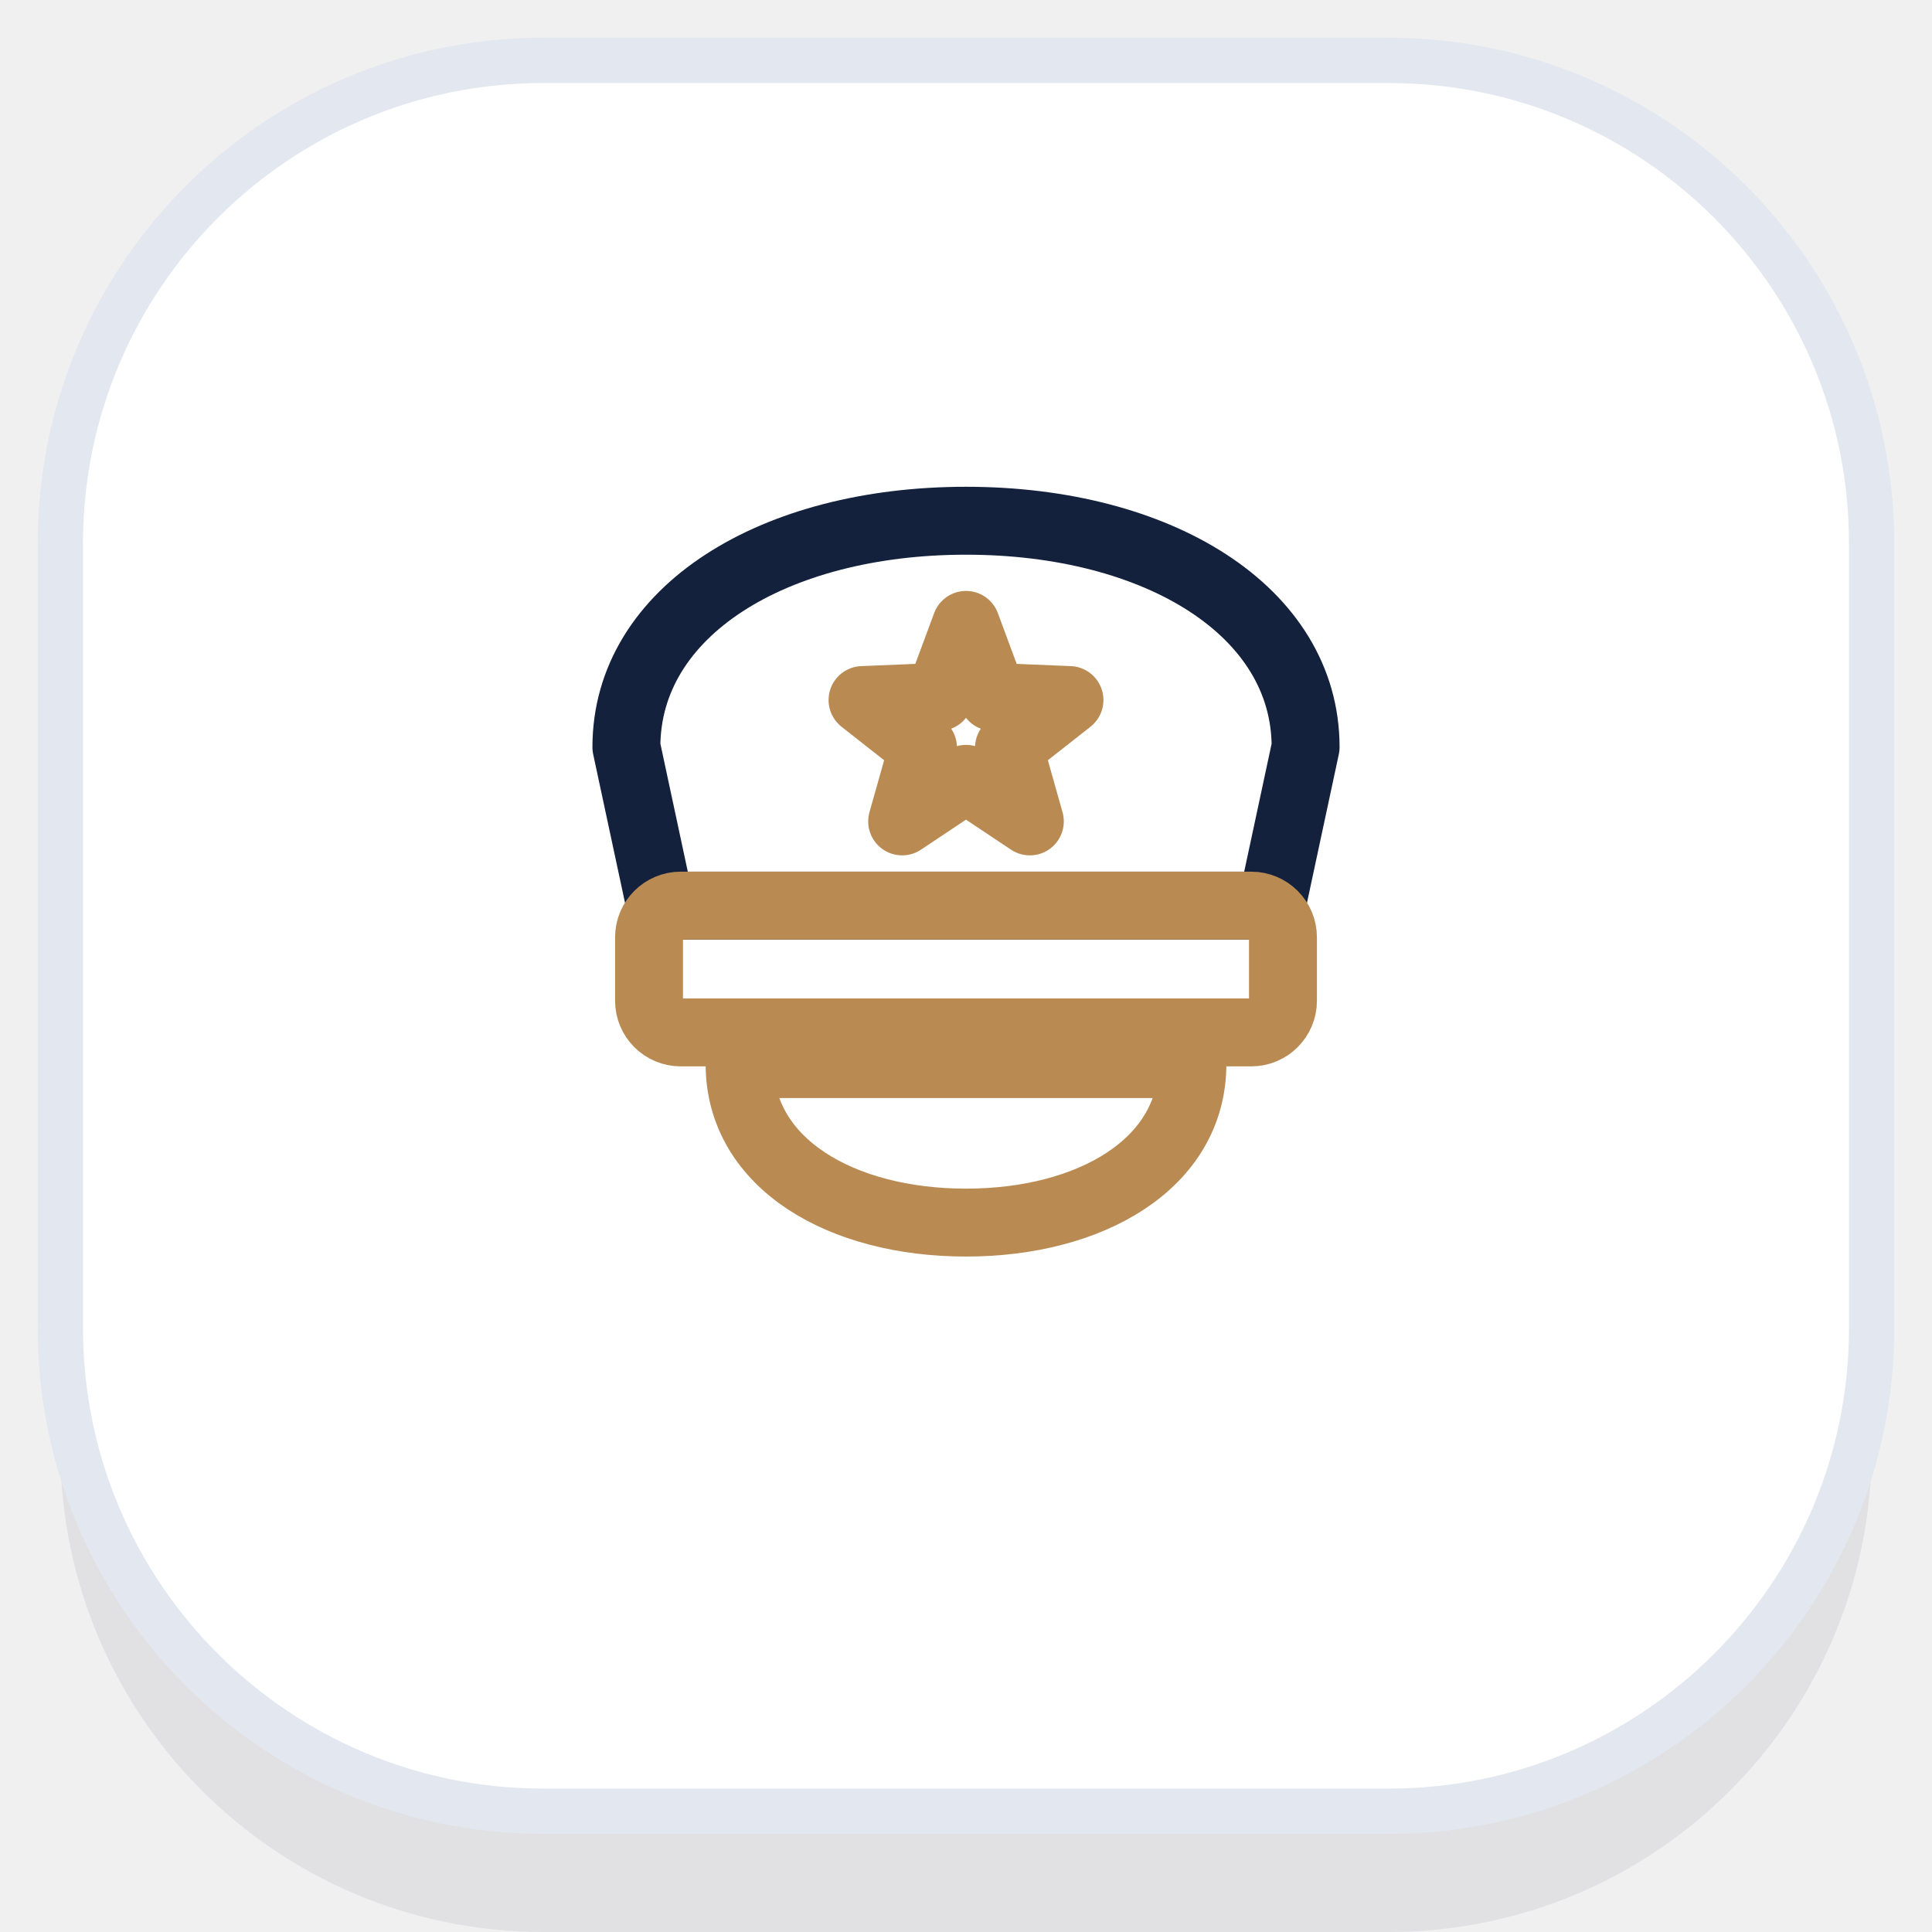
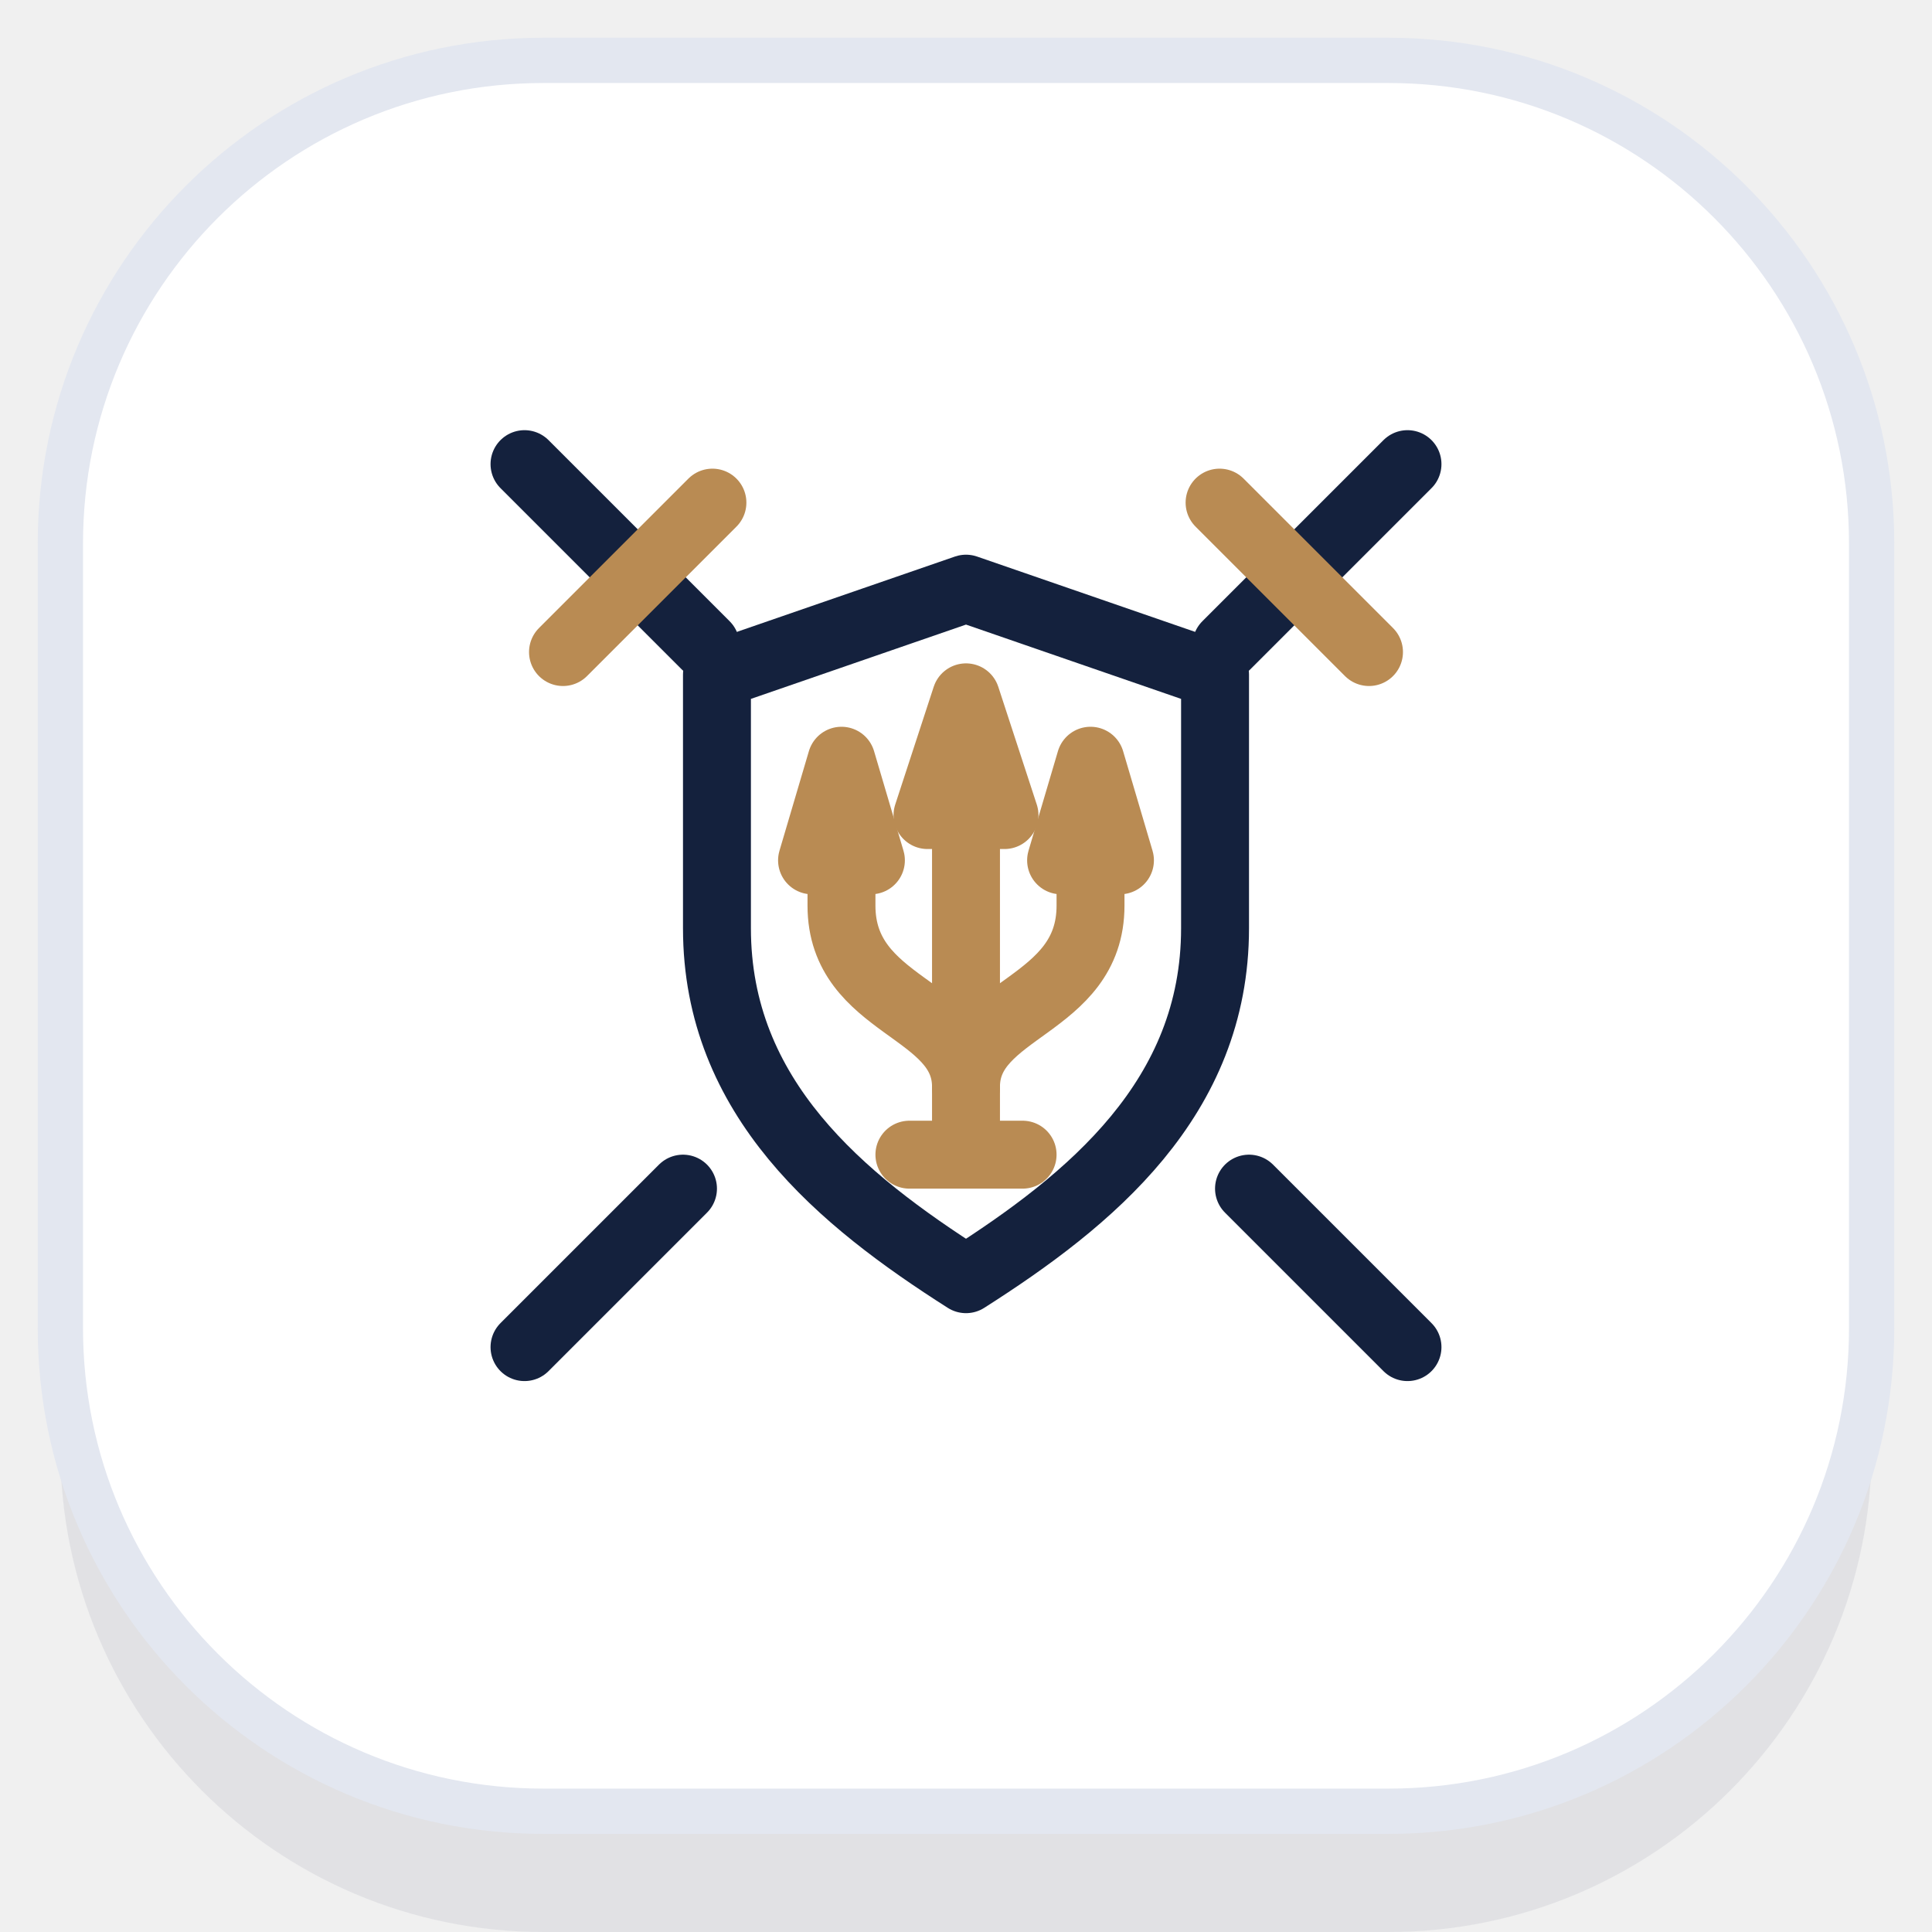
<svg xmlns="http://www.w3.org/2000/svg" viewBox="0 0 64 64" width="128" height="128" fill="none" stroke-linecap="round" stroke-linejoin="round" role="img" aria-label="Військове право">
  <rect x="2" y="4" width="60" height="60" rx="16" fill="#0B1540" opacity="0.07" />
  <rect x="2" y="2" width="60" height="58" rx="16" fill="#FFFFFF" stroke="#E3E7F0" stroke-width="1.5" />
  <g transform="translate(14 12) scale(0.75)">
-     <path d="M10.5 24 L9 17 C9 11 15.5 7 24 7 C32.5 7 39 11 39 17 L37.5 24 Z" fill="none" stroke="#14213D" stroke-width="3" />
-     <path d="M24.00 11.60 L25.18 14.78 L28.57 14.92 L25.90 17.02 L26.82 20.28 L24.00 18.40 L21.18 20.28 L22.10 17.02 L19.43 14.92 L22.82 14.78 Z" fill="none" stroke="#B98B53" stroke-width="3" />
-     <rect x="10" y="24" width="28" height="5.6" rx="1.4" fill="none" stroke="#B98B53" stroke-width="3" />
-     <path d="M14 31 H34 C34 35.4 29.5 38 24 38 C18.5 38 14 35.4 14 31 Z" fill="none" stroke="#B98B53" stroke-width="3" />
+     <path d="M4.5 4.5 L12.5 12.5" fill="none" stroke="#14213D" stroke-width="3" />
+     <path d="M6.2 12.8 L12.8 6.2" fill="none" stroke="#B98B53" stroke-width="3" />
+     <path d="M36.5 36.5 L43.5 43.5" fill="none" stroke="#14213D" stroke-width="3" />
+     <path d="M43.5 4.5 L35.5 12.5" fill="none" stroke="#14213D" stroke-width="3" />
+     <path d="M41.8 12.8 L35.2 6.2" fill="none" stroke="#B98B53" stroke-width="3" />
+     <path d="M11.5 36.5 L4.5 43.5" fill="none" stroke="#14213D" stroke-width="3" />
+     <path d="M24 10 L35 13.8 V25 C35 32.5 29.5 37 24 40.5 C18.5 37 13 32.5 13 25 V13.8 Z" fill="none" stroke="#14213D" stroke-width="3" />
+     <path d="M24 16 V34.5" fill="none" stroke="#B98B53" stroke-width="3" />
+     <path d="M22.3 20 L24 14.8 L25.7 20 Z" fill="none" stroke="#B98B53" stroke-width="3" />
+     <path d="M18.5 19.5 V24 C18.5 28.5 24 28.5 24 32" fill="none" stroke="#B98B53" stroke-width="3" />
+     <path d="M29.5 19.5 V24 C29.5 28.5 24 28.5 24 32" fill="none" stroke="#B98B53" stroke-width="3" />
+     <path d="M17.2 22 L18.5 17.6 L19.8 22 Z" fill="none" stroke="#B98B53" stroke-width="3" />
+     <path d="M28.2 22 L29.5 17.6 L30.8 22 Z" fill="none" stroke="#B98B53" stroke-width="3" />
+     <path d="M21.5 35 H26.5" fill="none" stroke="#B98B53" stroke-width="3" />
  </g>
</svg>
